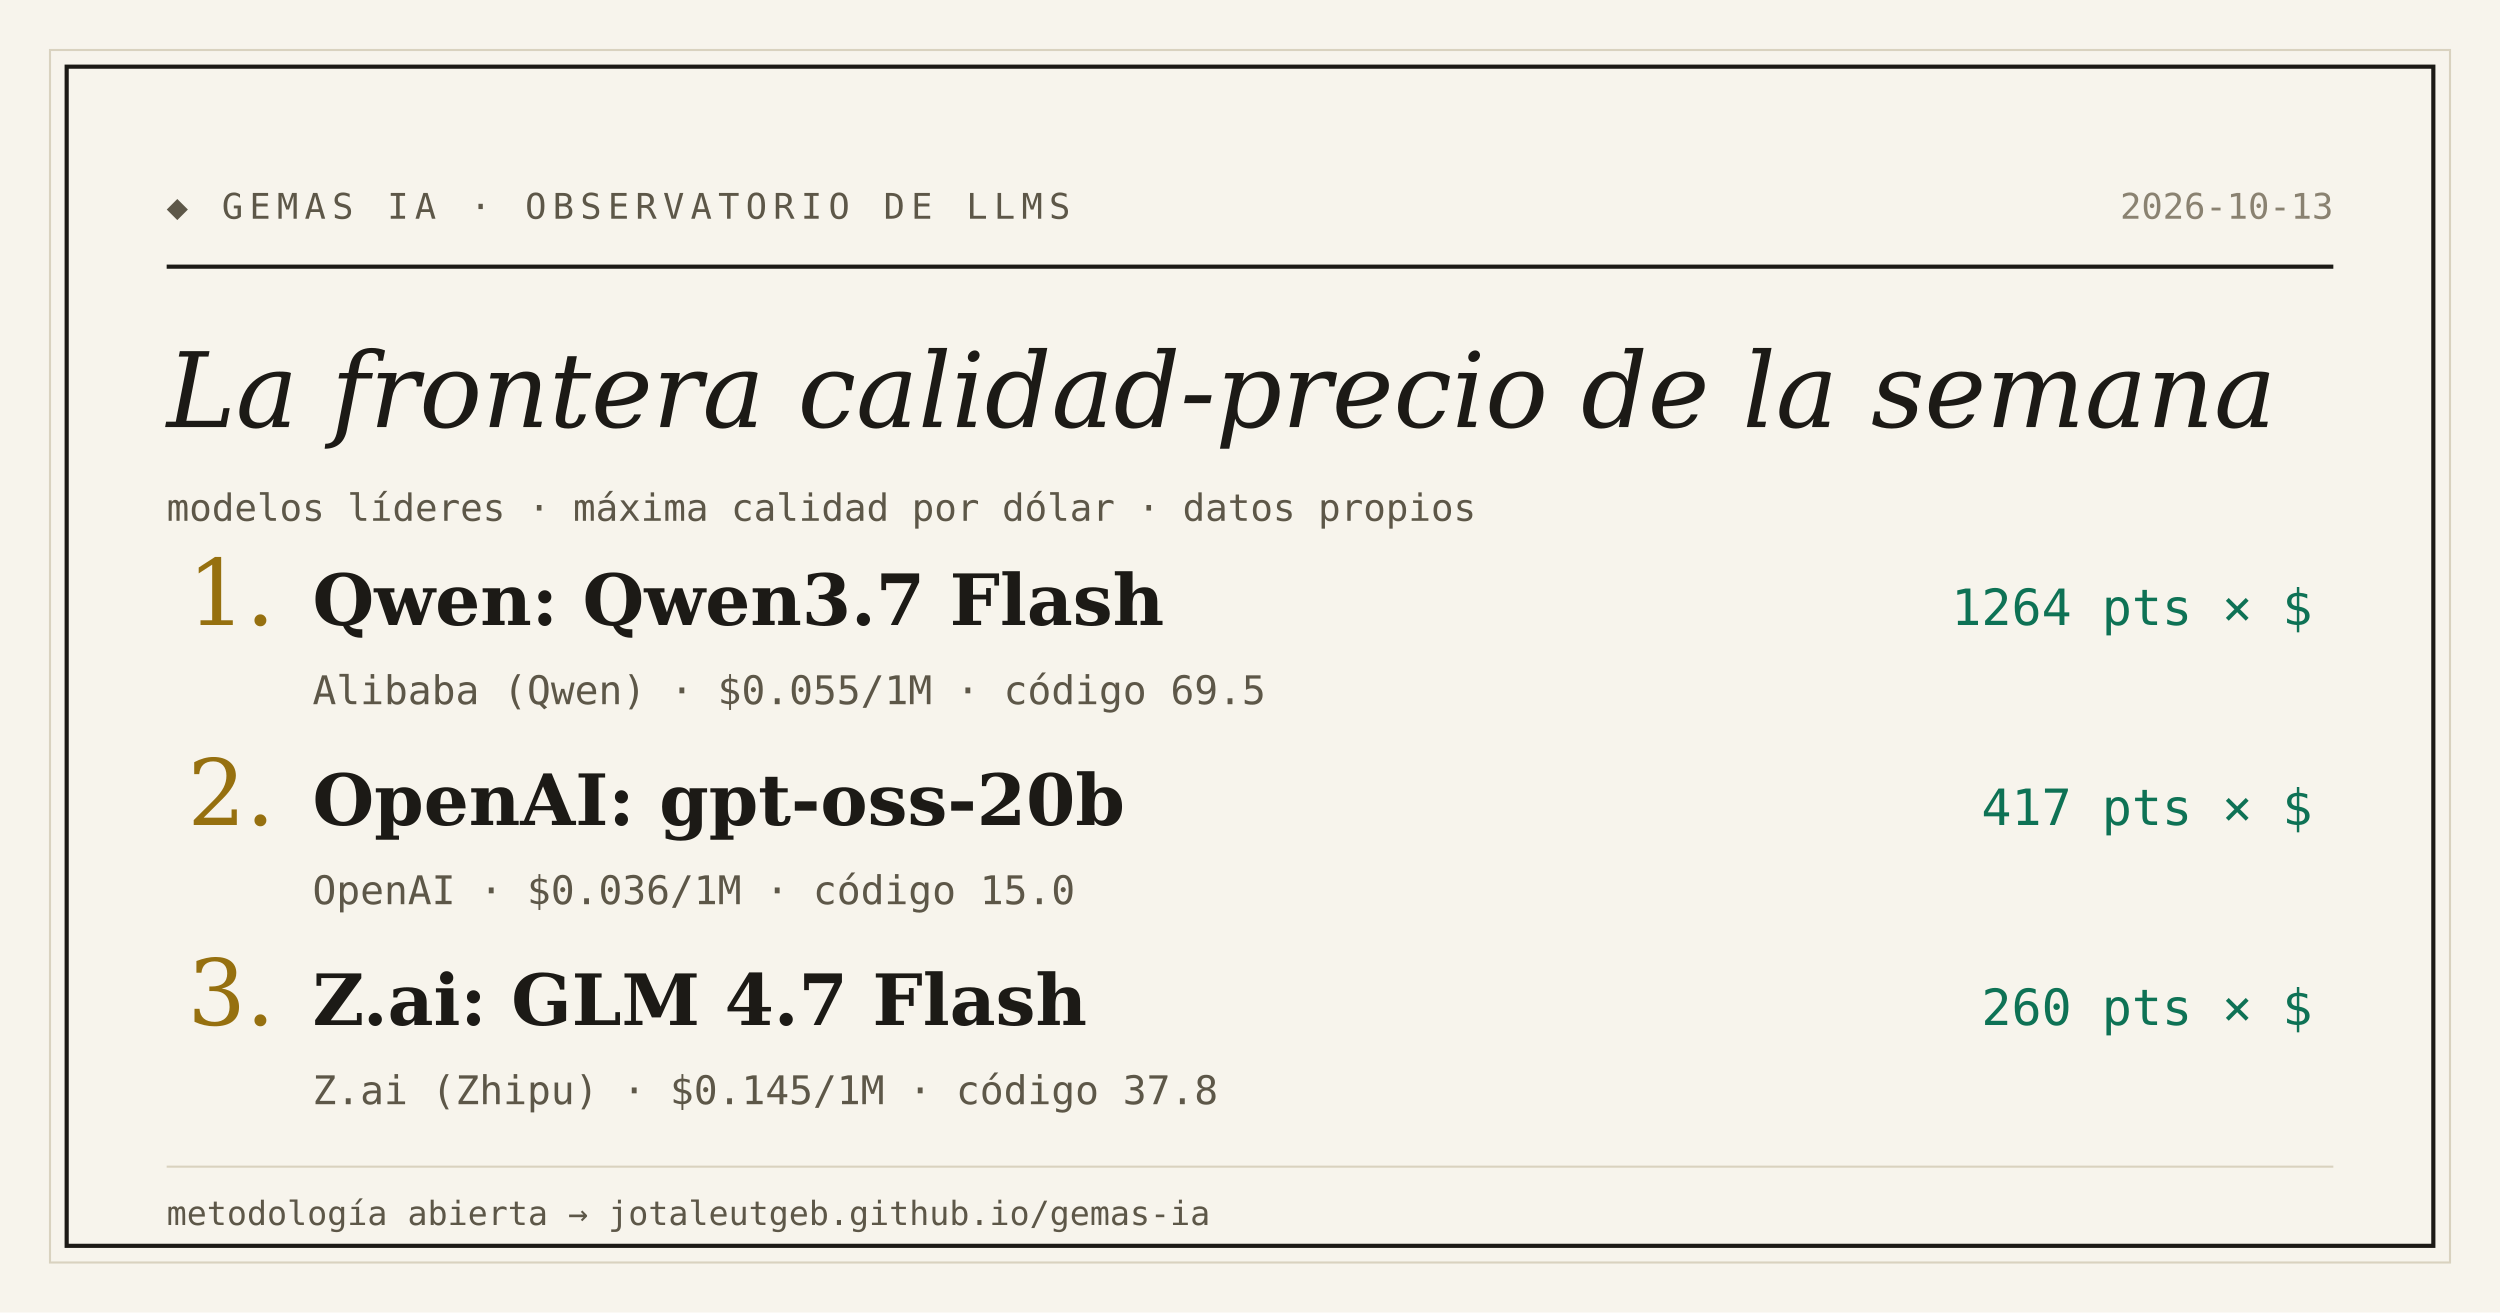
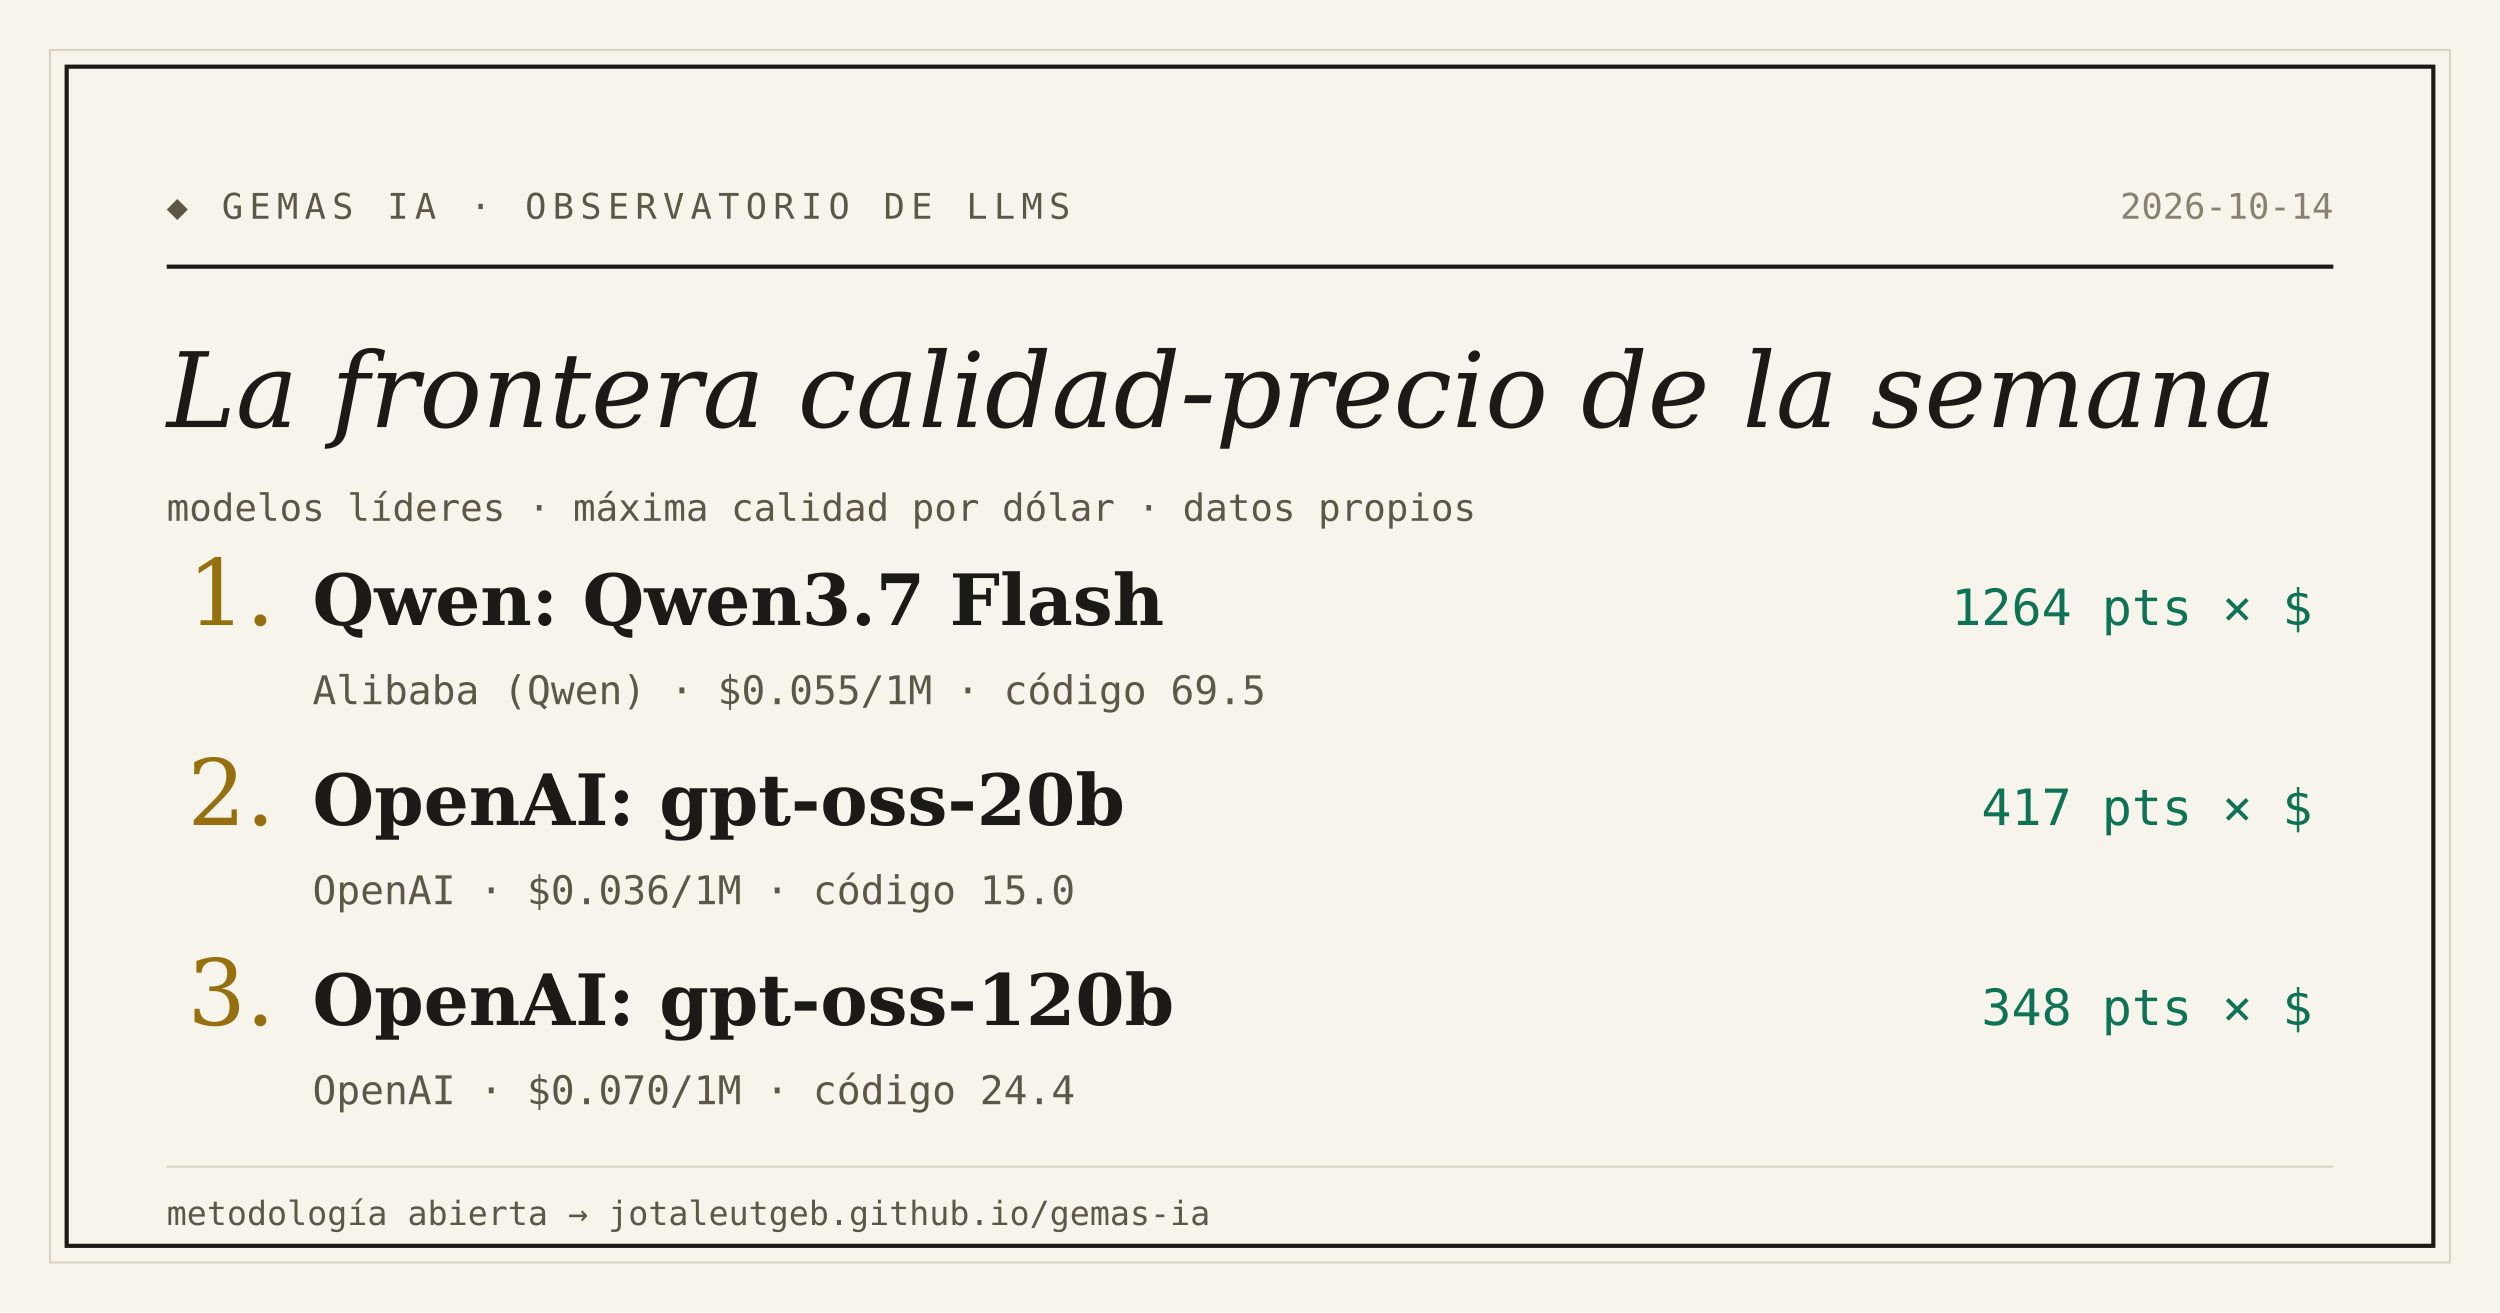
<svg xmlns="http://www.w3.org/2000/svg" width="1200" height="630" viewBox="0 0 1200 630">
  <rect width="1200" height="630" fill="#f7f4ec" />
  <rect x="24" y="24" width="1152" height="582" fill="none" stroke="#d9d2bf" stroke-width="1" />
  <rect x="32" y="32" width="1136" height="566" fill="none" stroke="#1c1a16" stroke-width="2" />
  <text x="80" y="105" font-family="'DejaVu Sans Mono', Consolas, monospace" font-size="17" letter-spacing="3" fill="#5d5748">◆ GEMAS IA · OBSERVATORIO DE LLMS</text>
-   <text x="1120" y="105" text-anchor="end" font-family="'DejaVu Sans Mono', Consolas, monospace" font-size="17" fill="#8a8271">2026-10-13</text>
+   <text x="1120" y="105" text-anchor="end" font-family="'DejaVu Sans Mono', Consolas, monospace" font-size="17" fill="#8a8271">2026-10-14</text>
  <line x1="80" y1="128" x2="1120" y2="128" stroke="#1c1a16" stroke-width="2" />
  <text x="80" y="205" font-family="Georgia, 'DejaVu Serif', serif" font-size="50" font-style="italic" fill="#1c1a16">La frontera calidad-precio de la semana</text>
  <text x="80" y="250" font-family="'DejaVu Sans Mono', Consolas, monospace" font-size="18" fill="#5d5748">modelos líderes · máxima calidad por dólar · datos propios</text>
  <text x="90" y="300" font-family="Georgia, 'DejaVu Serif', serif" font-size="44" fill="#96700f">1.</text>
  <text x="150" y="300" font-family="Georgia, 'DejaVu Serif', serif" font-size="34" font-weight="bold" fill="#1c1a16">Qwen: Qwen3.7 Flash</text>
  <text x="1110" y="300" text-anchor="end" font-family="'DejaVu Sans Mono', Consolas, monospace" font-size="24" fill="#0e7255">1264 pts × $</text>
  <text x="150" y="338" font-family="'DejaVu Sans Mono', Consolas, monospace" font-size="19" fill="#5d5748">Alibaba (Qwen) · $0.055/1M · código 69.5</text>
  <text x="90" y="396" font-family="Georgia, 'DejaVu Serif', serif" font-size="44" fill="#96700f">2.</text>
  <text x="150" y="396" font-family="Georgia, 'DejaVu Serif', serif" font-size="34" font-weight="bold" fill="#1c1a16">OpenAI: gpt-oss-20b</text>
  <text x="1110" y="396" text-anchor="end" font-family="'DejaVu Sans Mono', Consolas, monospace" font-size="24" fill="#0e7255">417 pts × $</text>
  <text x="150" y="434" font-family="'DejaVu Sans Mono', Consolas, monospace" font-size="19" fill="#5d5748">OpenAI · $0.036/1M · código 15.0</text>
  <text x="90" y="492" font-family="Georgia, 'DejaVu Serif', serif" font-size="44" fill="#96700f">3.</text>
-   <text x="150" y="492" font-family="Georgia, 'DejaVu Serif', serif" font-size="34" font-weight="bold" fill="#1c1a16">Z.ai: GLM 4.7 Flash</text>
-   <text x="1110" y="492" text-anchor="end" font-family="'DejaVu Sans Mono', Consolas, monospace" font-size="24" fill="#0e7255">260 pts × $</text>
-   <text x="150" y="530" font-family="'DejaVu Sans Mono', Consolas, monospace" font-size="19" fill="#5d5748">Z.ai (Zhipu) · $0.145/1M · código 37.8</text>
+   <text x="150" y="492" font-family="Georgia, 'DejaVu Serif', serif" font-size="34" font-weight="bold" fill="#1c1a16">OpenAI: gpt-oss-120b</text>
+   <text x="1110" y="492" text-anchor="end" font-family="'DejaVu Sans Mono', Consolas, monospace" font-size="24" fill="#0e7255">348 pts × $</text>
+   <text x="150" y="530" font-family="'DejaVu Sans Mono', Consolas, monospace" font-size="19" fill="#5d5748">OpenAI · $0.070/1M · código 24.4</text>
  <line x1="80" y1="560" x2="1120" y2="560" stroke="#d9d2bf" stroke-width="1" />
  <text x="80" y="588" font-family="'DejaVu Sans Mono', Consolas, monospace" font-size="16" fill="#5d5748">metodología abierta → jotaleutgeb.github.io/gemas-ia</text>
</svg>
